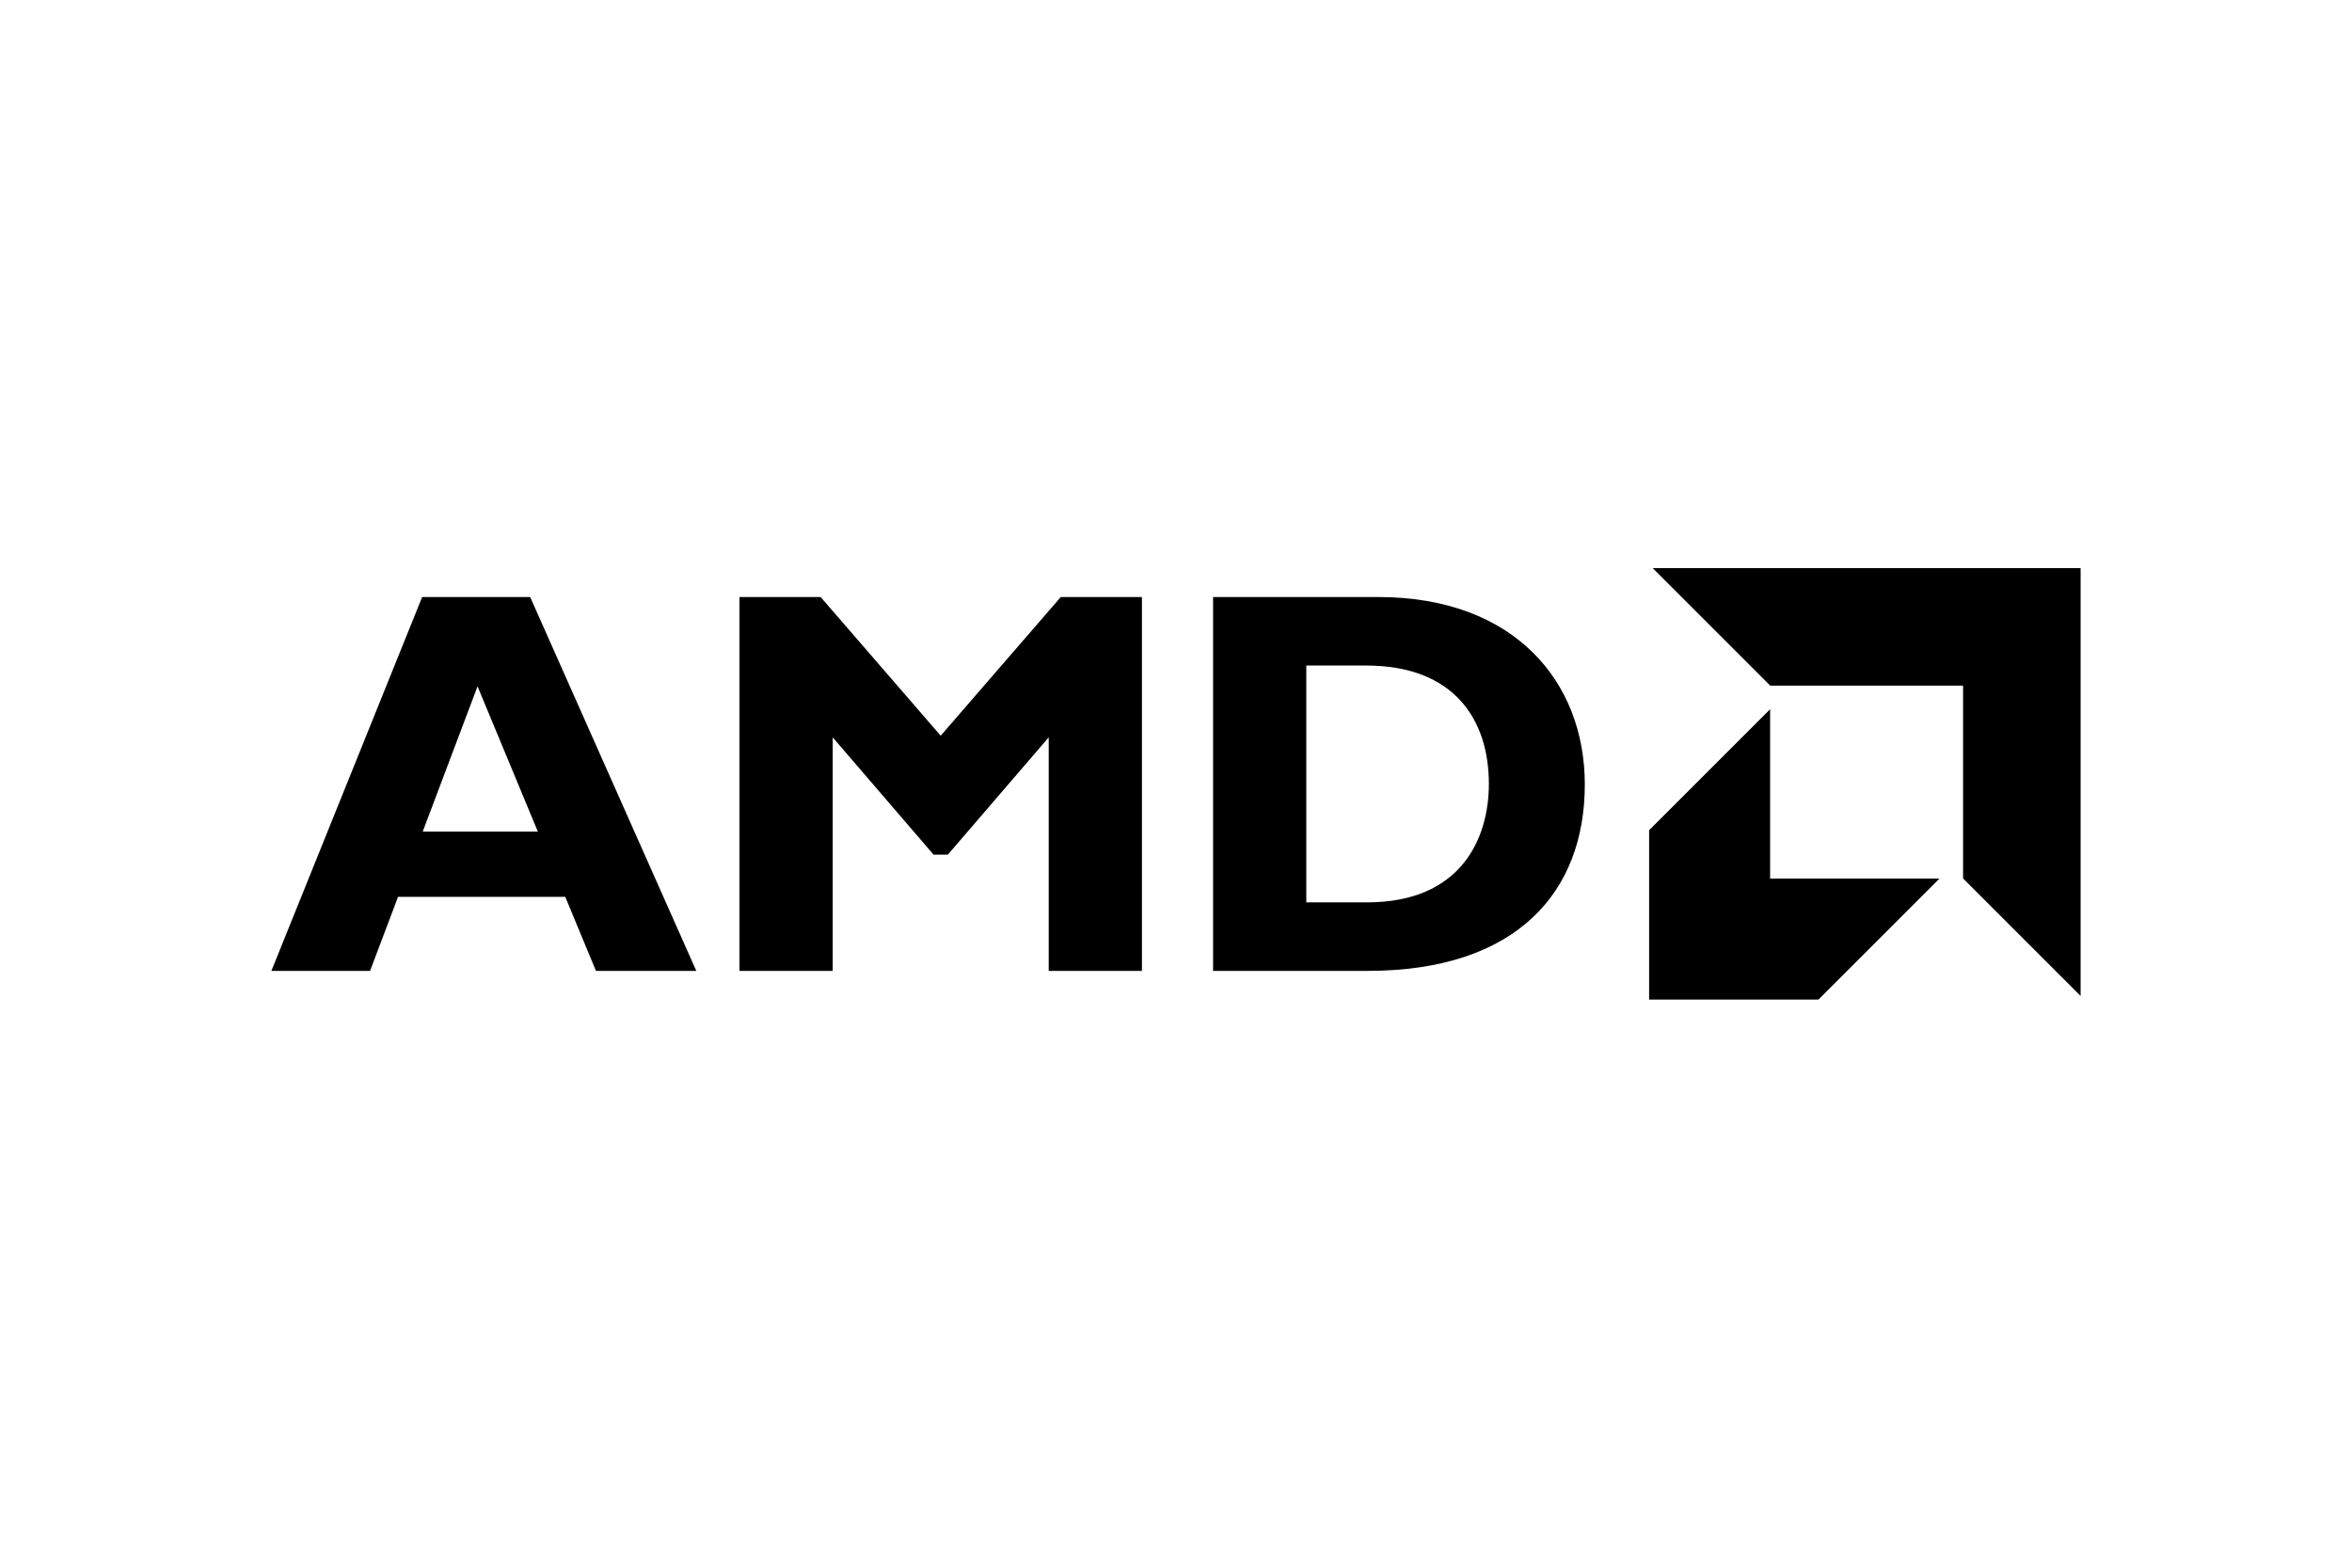
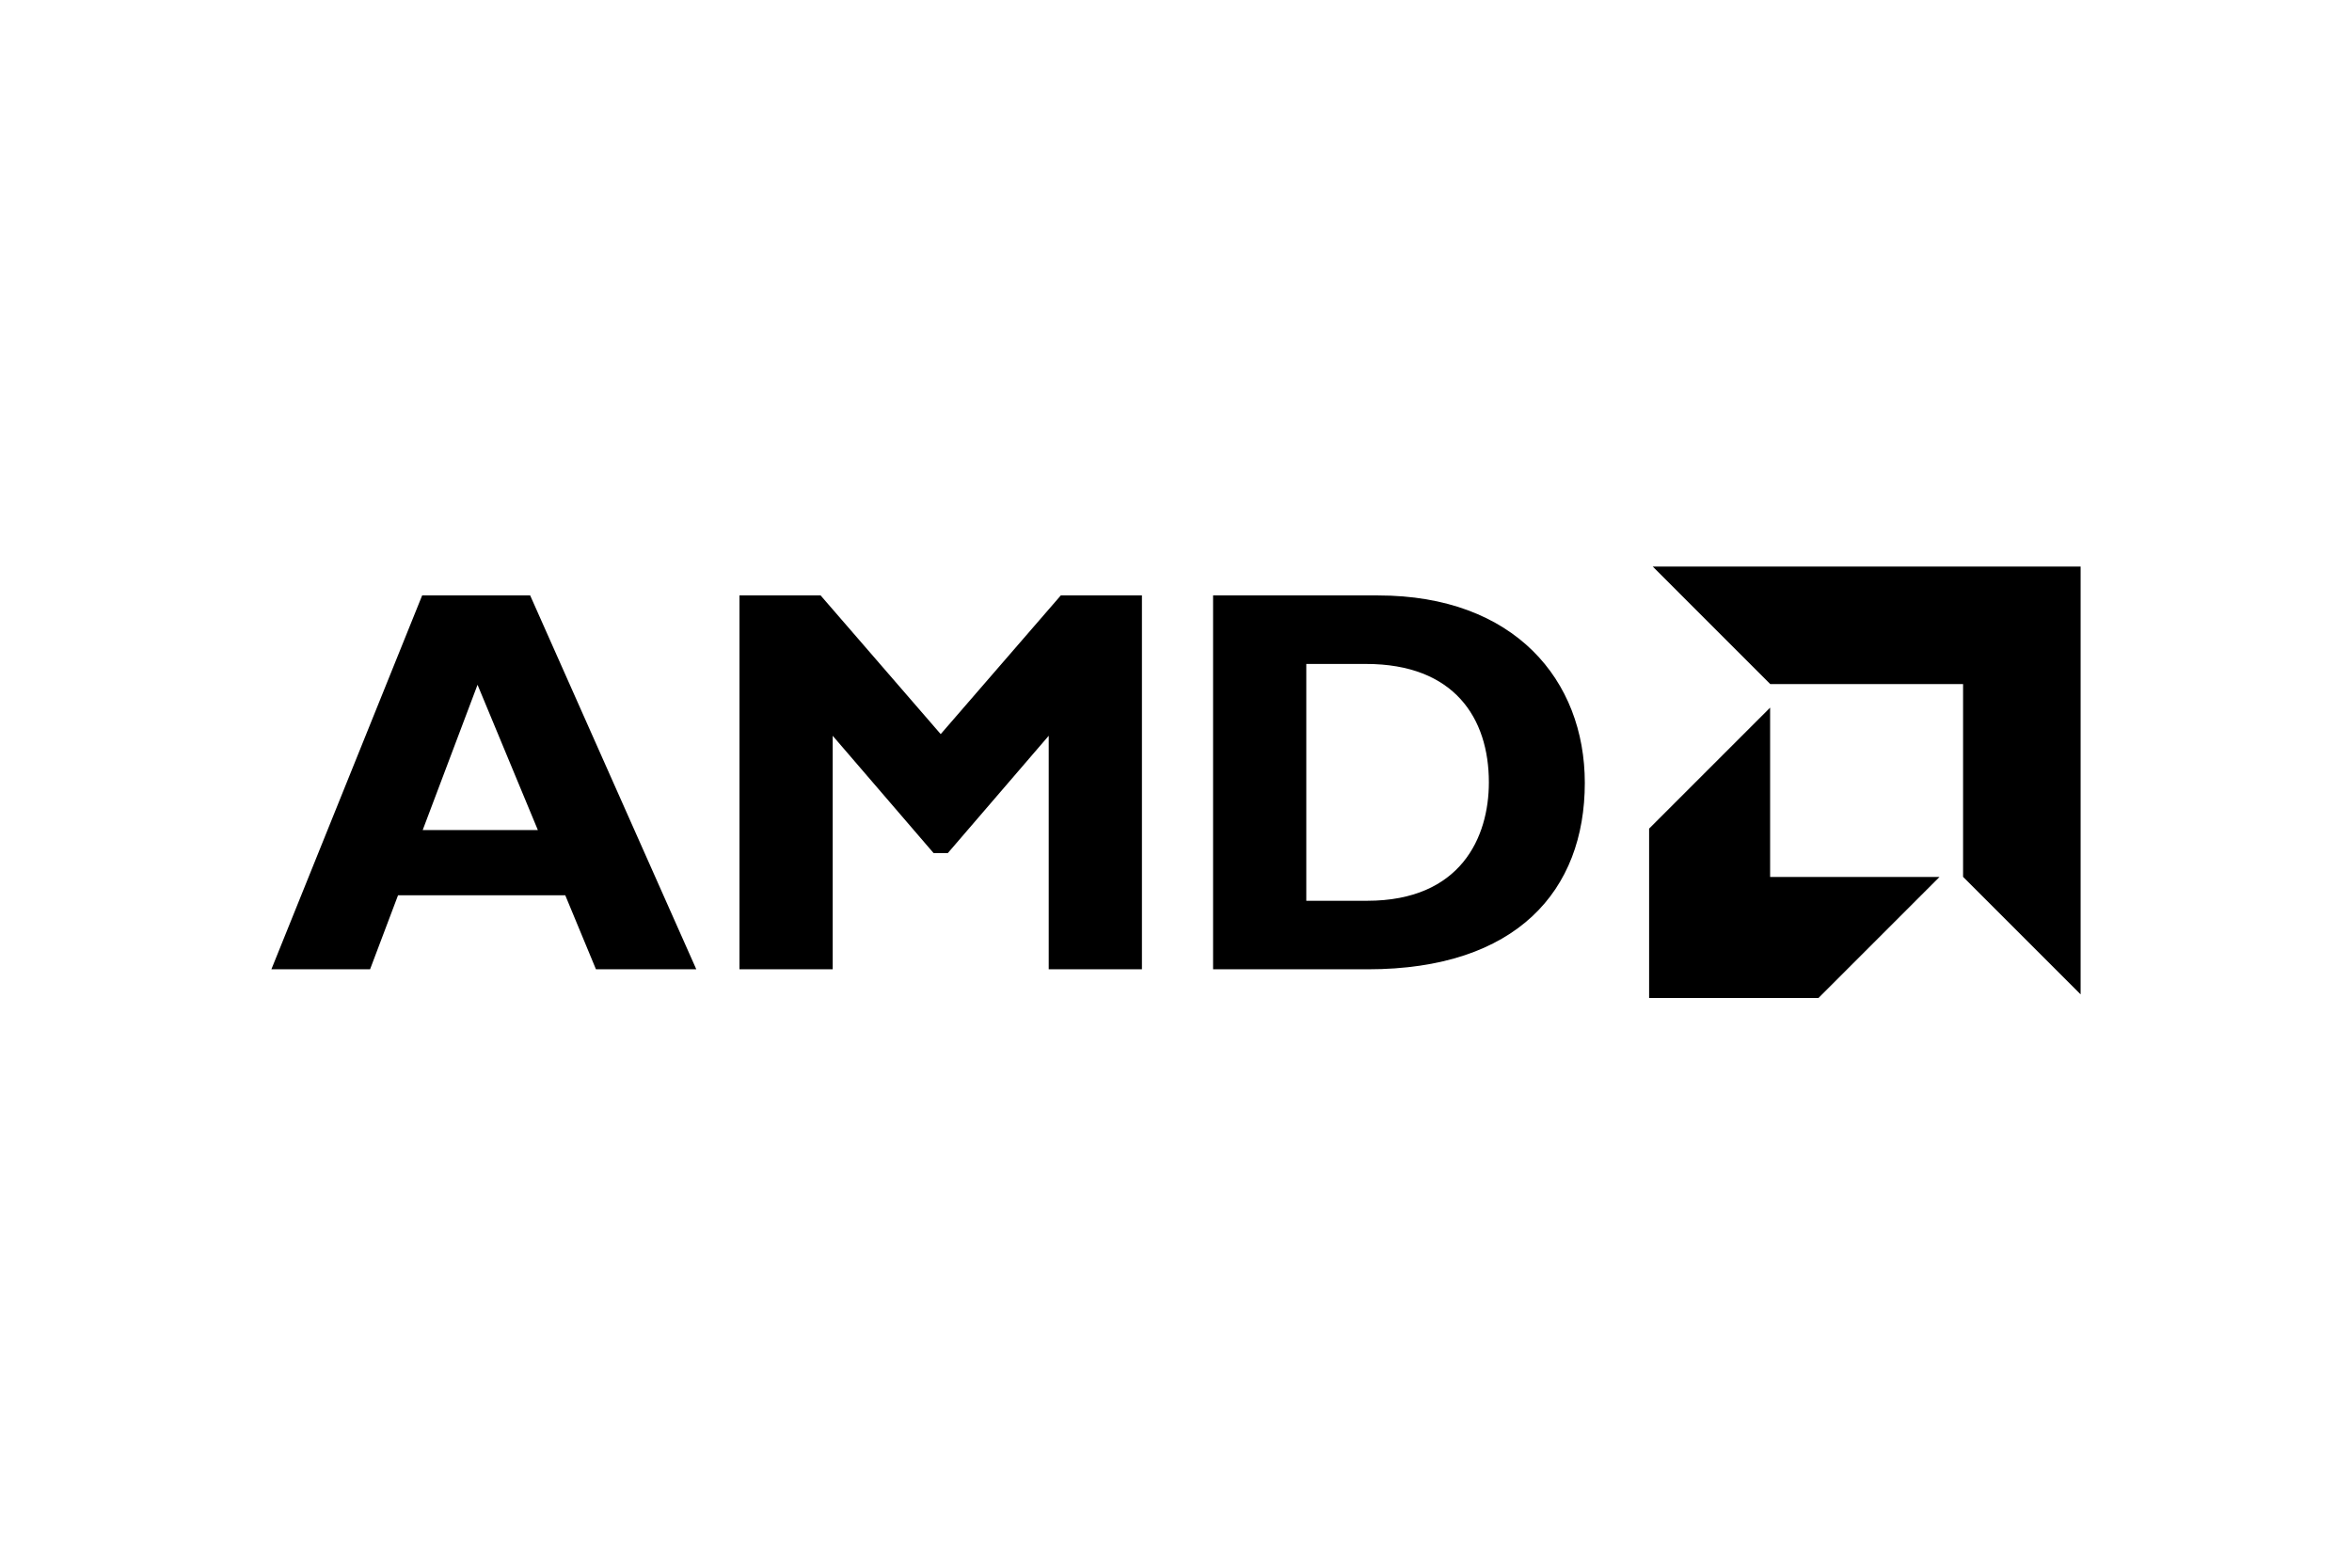
- <svg xmlns="http://www.w3.org/2000/svg" height="800" width="1200" viewBox="-120 -47.7 1040 286.203">
-   <path d="M187.888 178.122H143.52l-13.573-32.738H56.003l-12.366 32.738H0L66.667 12.776h47.761zM91.155 52.286L66.912 116.53h50.913zm257.901-39.51h35.88v165.346h-41.219V74.842l-44.608 51.877h-6.301l-44.605-51.877V178.12h-41.219V12.776h35.88l53.092 61.336zm140.319 0c60.364 0 91.391 37.573 91.391 82.909 0 47.517-30.058 82.437-96 82.437h-68.369V12.776zm-31.762 135.041h26.906c41.457 0 53.823-28.129 53.823-52.377 0-28.368-15.276-52.363-54.308-52.363h-26.422v104.74zM800 0v189.21l-51.972-51.975V51.981h-85.259L610.797 0zM609.2 190.802h74.889l53.505-53.506h-74.886V62.397L609.2 115.903z" />
+ <svg xmlns="http://www.w3.org/2000/svg" id="body_1" width="1800" height="1200">
+   <g transform="matrix(1.730769 0 0 1.730769 207.6923 433.6705)">
+     <g>
+ 	</g>
+     <path d="M187.888 178.122L143.52 178.122L129.947 145.384L56.003 145.384L43.637 178.122L0 178.122L66.667 12.776L114.428 12.776L187.888 178.122zM91.155 52.286L66.912 116.53L117.825 116.53zM349.056 12.776L384.936 12.776L384.936 178.122L343.717 178.122L343.717 74.842L299.109 126.719L292.808 126.719L248.203 74.842L248.203 178.12L206.984 178.12L206.984 12.776L242.864 12.776L295.956 74.112zM489.375 12.776C 549.739 12.776 580.766 50.349 580.766 95.685C 580.766 143.202 550.708 178.122 484.766 178.122L484.766 178.122L416.397 178.122L416.397 12.776zM457.613 147.817L484.519 147.817C 525.976 147.817 538.342 119.688 538.342 95.44C 538.342 67.072 523.066 43.077 484.034 43.077L484.034 43.077L457.612 43.077L457.612 147.817zM800 0L800 189.21L748.028 137.235L748.028 51.981L662.769 51.981L610.797 0zM609.2 190.802L684.089 190.802L737.594 137.296L662.708 137.296L662.708 62.397L609.2 115.903z" stroke="none" fill="#000000" fill-rule="nonzero" />
+   </g>
</svg>
